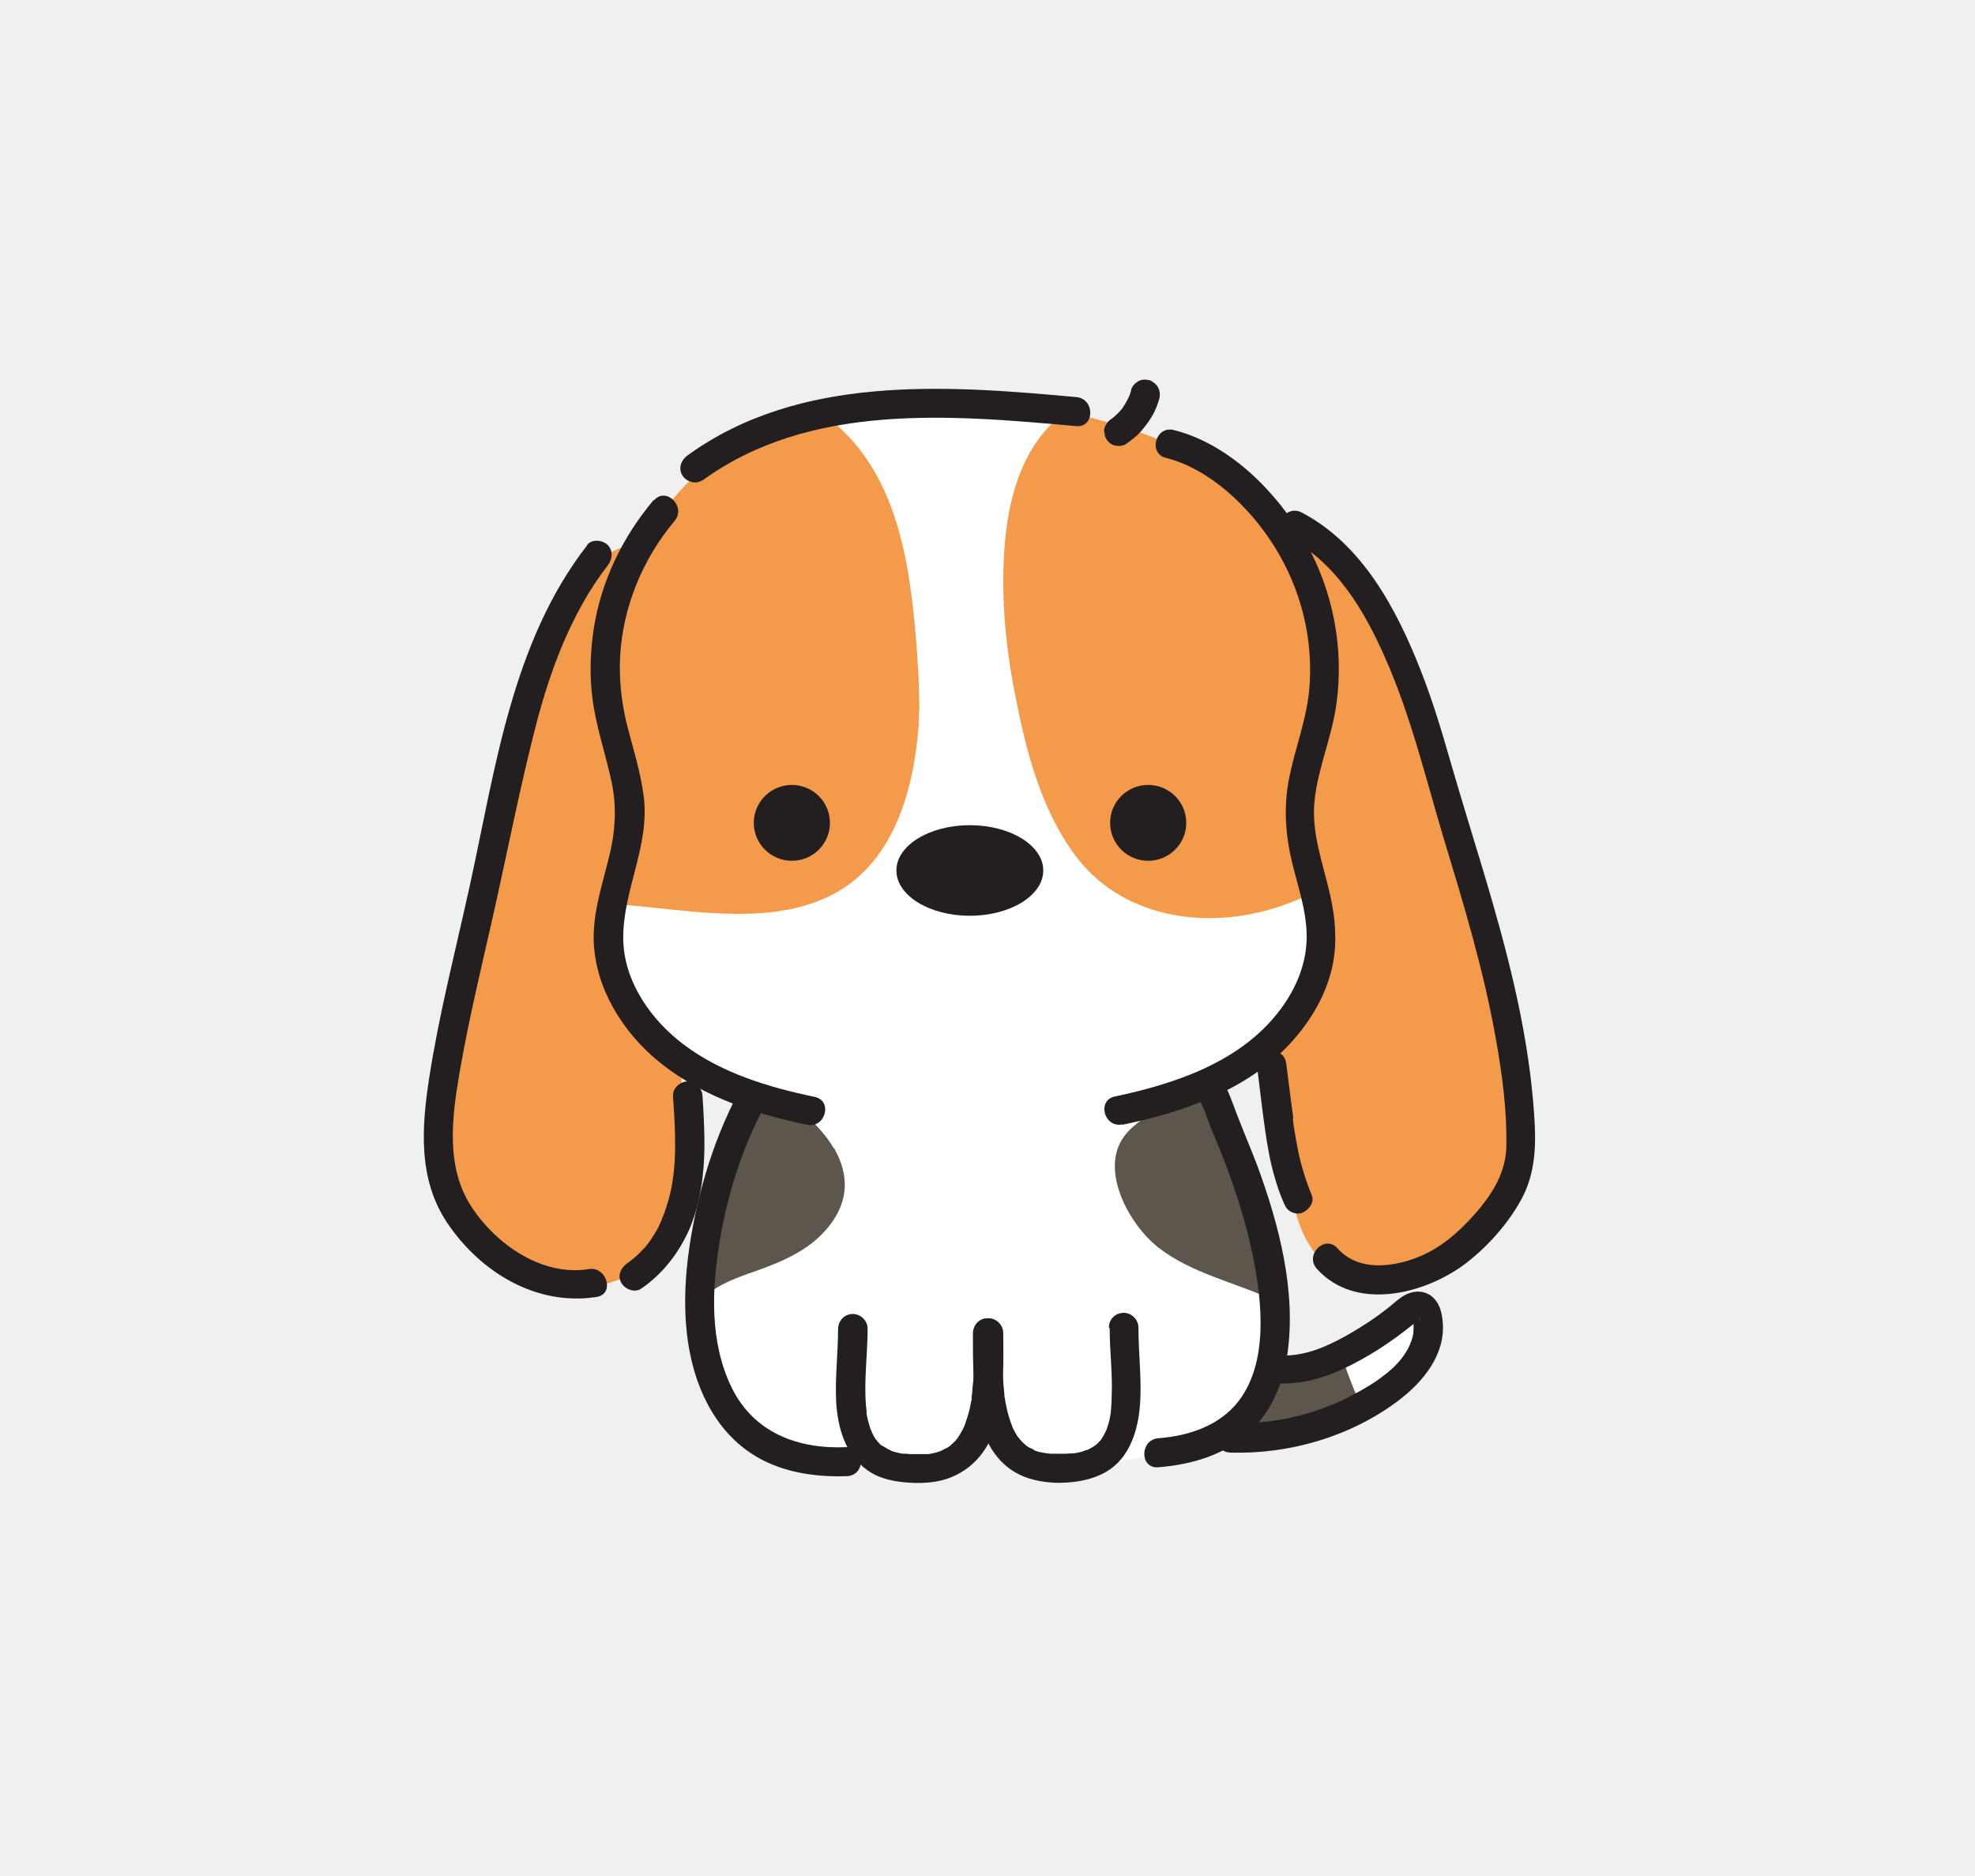
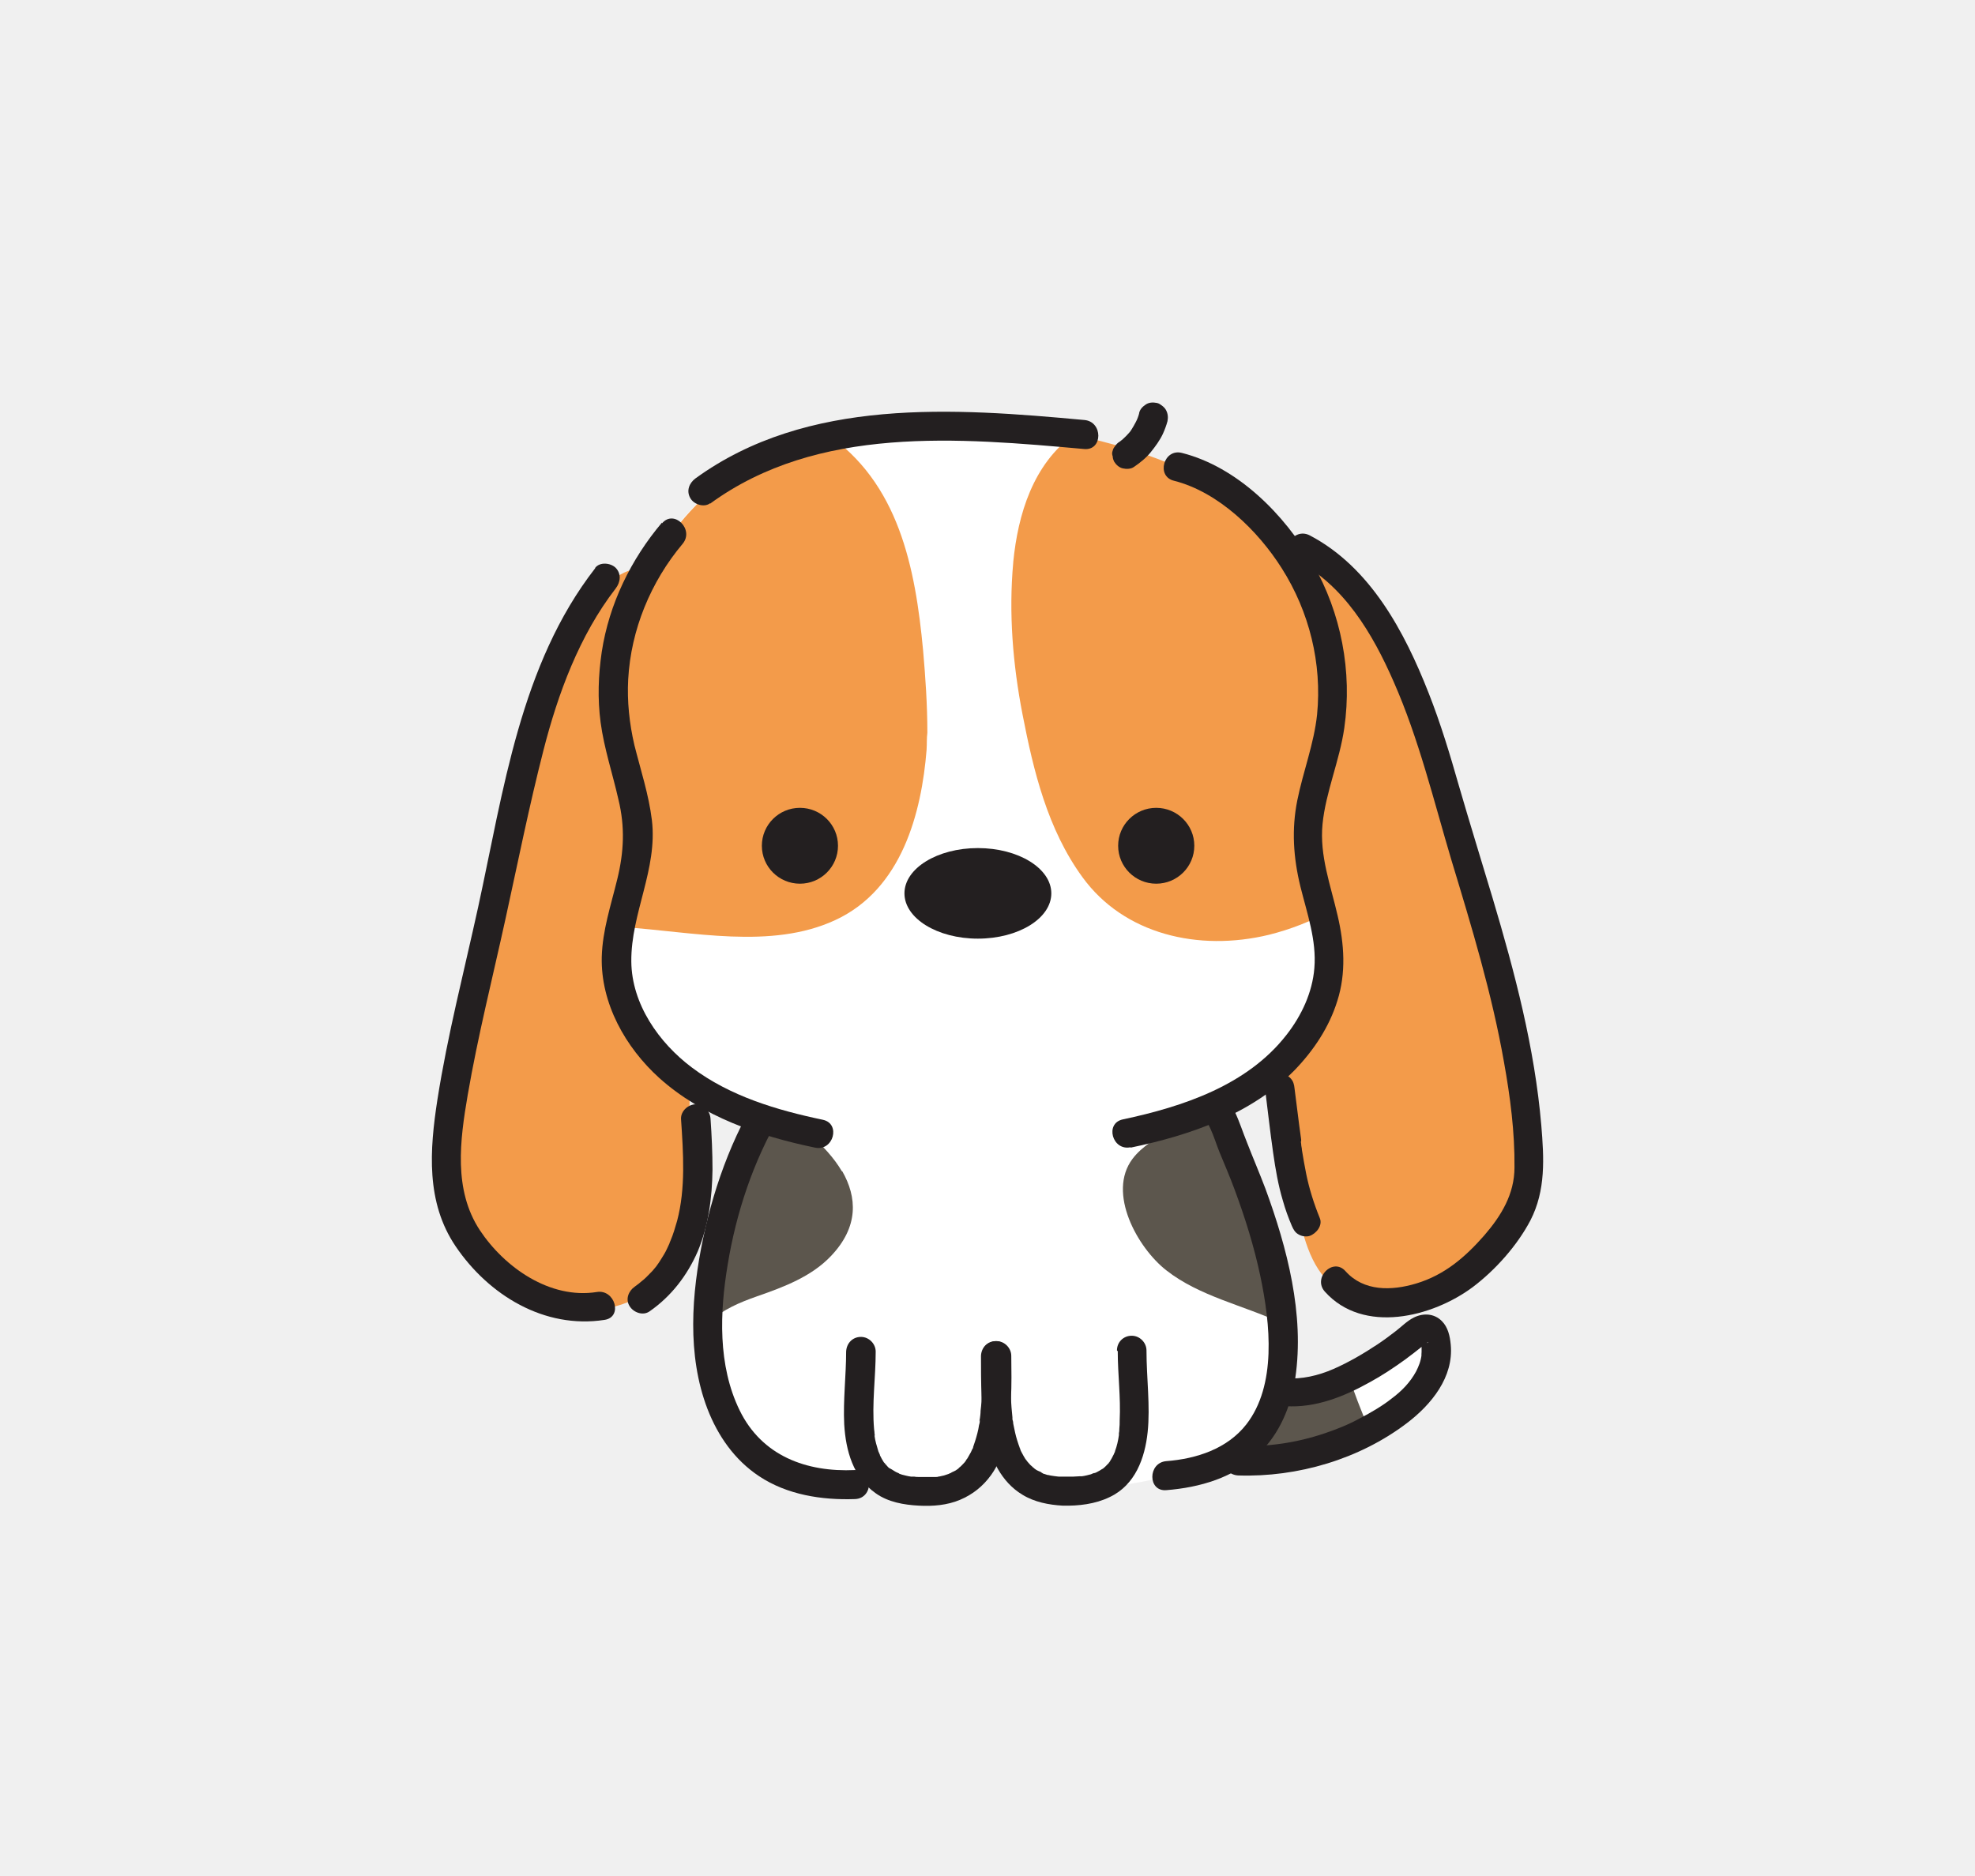
<svg xmlns="http://www.w3.org/2000/svg" width="80" height="76" viewBox="0 0 80 76" fill="none">
-   <path d="M50.977 49.015C50.599 47.823 50.111 46.663 49.671 45.644C49.435 45.11 49.12 44.029 48.632 43.684C46.932 41.112 44.052 39.325 40.983 38.98C37.804 38.619 34.498 39.764 32.232 42.006C28.282 45.926 25.197 59.661 34.325 59.206L34.971 58.517C35.27 59.003 35.742 59.348 36.513 59.457C39.252 59.834 39.897 58.14 40.054 56.102C40.212 58.125 40.857 59.818 43.596 59.457C45.169 59.238 46.664 59.05 48.16 58.532C49.797 57.952 51.732 58.281 53.416 57.686C54.534 57.294 55.95 56.604 56.847 55.835C57.43 55.334 58.453 53.86 57.446 53.374C56.659 52.982 55.163 54.346 54.55 54.675C53.857 55.051 53.07 55.318 52.283 55.239C51.418 55.145 51.827 53.138 51.764 52.543C51.669 51.351 51.37 50.175 50.993 49.03L50.977 49.015Z" fill="white" />
-   <path d="M54.267 54.783C53.638 55.081 52.945 55.301 52.253 55.222C52.001 55.191 51.875 55.019 51.796 54.752C51.576 55.034 51.34 55.316 51.119 55.599C50.899 56.226 50.632 56.837 50.254 57.402C50.049 57.7 49.829 57.982 49.593 58.249C50.868 58.092 52.205 58.107 53.417 57.668C53.937 57.48 54.535 57.229 55.117 56.931C54.802 56.226 54.535 55.505 54.283 54.768L54.267 54.783Z" fill="#5C564D" />
-   <path d="M33.775 46.522C33.129 45.424 31.886 44.483 30.816 43.888C30.155 43.511 28.329 51.774 28.424 52.59C29.021 52.104 29.588 51.853 30.344 51.586C31.43 51.21 32.547 50.787 33.334 49.956C34.467 48.764 34.388 47.572 33.79 46.522H33.775Z" fill="#5C564D" />
-   <path d="M49.623 45.659C49.356 45.063 49.104 44.451 48.962 43.855C48.002 44.232 47.09 44.733 46.255 45.361C45.988 45.549 45.736 45.768 45.547 46.019C44.508 47.399 45.752 49.626 46.916 50.535C48.254 51.586 50.017 51.946 51.544 52.652C52.063 52.887 50.993 48.606 50.898 48.371C50.536 47.477 50.048 46.584 49.623 45.659Z" fill="#5C564D" />
-   <path d="M33.948 53.813C33.948 54.8 33.822 55.788 33.869 56.776C33.932 57.842 34.231 58.924 35.144 59.567C35.648 59.928 36.293 60.038 36.891 60.069C37.457 60.1 38.04 60.053 38.559 59.834C39.078 59.614 39.488 59.285 39.818 58.83C40.102 58.438 40.275 57.983 40.385 57.513C40.668 56.368 40.652 55.161 40.637 54.001C40.637 53.687 40.369 53.405 40.039 53.405C39.708 53.405 39.441 53.656 39.441 54.001C39.441 54.502 39.441 55.004 39.441 55.49C39.441 55.741 39.425 55.976 39.393 56.227C39.393 56.337 39.378 56.447 39.362 56.572C39.362 56.619 39.33 56.729 39.362 56.541C39.362 56.572 39.362 56.604 39.362 56.635C39.362 56.698 39.346 56.76 39.33 56.807C39.299 57.027 39.236 57.246 39.173 57.45C39.142 57.544 39.11 57.638 39.078 57.733C39.031 57.874 39.142 57.607 39.078 57.733C39.047 57.795 39.031 57.842 39 57.905C38.953 57.983 38.905 58.078 38.858 58.156C38.827 58.187 38.811 58.219 38.779 58.266C38.717 58.344 38.874 58.156 38.811 58.234C38.795 58.266 38.764 58.281 38.748 58.313C38.685 58.375 38.622 58.454 38.543 58.517C38.528 58.517 38.512 58.548 38.496 58.564C38.449 58.611 38.622 58.469 38.543 58.532C38.496 58.564 38.449 58.595 38.386 58.642C38.307 58.689 38.197 58.72 38.118 58.783C38.197 58.72 38.244 58.736 38.181 58.752C38.15 58.752 38.134 58.767 38.103 58.783C38.04 58.799 37.977 58.83 37.914 58.846C37.804 58.877 37.694 58.893 37.583 58.908C37.583 58.908 37.741 58.893 37.646 58.908C37.615 58.908 37.583 58.908 37.552 58.908C37.473 58.908 37.395 58.908 37.331 58.908C37.206 58.908 37.064 58.908 36.938 58.908C36.859 58.908 36.781 58.908 36.702 58.893C36.655 58.893 36.623 58.893 36.576 58.893C36.434 58.877 36.702 58.908 36.576 58.893C36.45 58.877 36.34 58.846 36.214 58.814C36.151 58.799 36.088 58.767 36.041 58.752C35.931 58.72 36.167 58.814 36.072 58.752C36.041 58.752 36.025 58.72 35.994 58.72C35.899 58.673 35.821 58.611 35.726 58.564C35.632 58.517 35.836 58.658 35.758 58.595C35.742 58.579 35.71 58.564 35.695 58.548C35.648 58.517 35.616 58.469 35.584 58.438C35.553 58.407 35.522 58.344 35.474 58.313C35.569 58.375 35.553 58.422 35.522 58.375C35.522 58.36 35.49 58.328 35.474 58.313C35.411 58.219 35.364 58.124 35.317 58.03C35.317 57.999 35.301 57.983 35.285 57.952C35.238 57.858 35.333 58.093 35.301 57.999C35.301 57.952 35.27 57.921 35.254 57.874C35.222 57.764 35.191 57.654 35.16 57.544C35.128 57.435 35.112 57.34 35.097 57.231C35.097 57.199 35.097 57.168 35.097 57.137C35.128 57.309 35.097 57.231 35.097 57.184C35.097 57.121 35.097 57.058 35.081 56.98C34.986 55.929 35.144 54.879 35.144 53.828C35.144 53.515 34.876 53.232 34.546 53.232C34.215 53.232 33.963 53.483 33.948 53.828V53.813Z" fill="#231F20" />
-   <path d="M49.293 43.62C47.216 40.343 43.486 38.242 39.583 38.321C36.199 38.383 32.768 40.014 30.8 42.805C29.478 44.702 28.628 46.991 28.156 49.234C27.684 51.476 27.495 53.969 28.329 56.148C28.754 57.246 29.431 58.218 30.423 58.877C31.556 59.629 32.957 59.849 34.31 59.802C35.066 59.77 35.066 58.594 34.31 58.626C32.327 58.72 30.533 58.046 29.636 56.211C28.739 54.377 28.833 52.213 29.148 50.316C29.494 48.199 30.187 46.113 31.273 44.263C32.689 41.833 35.129 40.233 37.898 39.7C41.912 38.916 46.098 40.814 48.27 44.247C48.68 44.89 49.703 44.294 49.293 43.652V43.62Z" fill="#231F20" />
-   <path d="M44.949 53.813C44.949 54.754 45.075 55.679 45.028 56.619C45.028 56.729 45.028 56.839 45.012 56.964C45.012 57.027 45.012 57.074 44.996 57.137C44.996 57.168 44.996 57.184 44.996 57.215C44.996 57.168 45.012 57.011 44.996 57.215C44.965 57.435 44.918 57.654 44.839 57.858C44.839 57.905 44.808 57.937 44.792 57.984C44.76 58.093 44.855 57.843 44.808 57.937C44.808 57.968 44.792 57.984 44.776 58.015C44.729 58.109 44.682 58.203 44.619 58.297C44.619 58.313 44.587 58.328 44.587 58.344C44.556 58.407 44.524 58.376 44.619 58.297C44.587 58.328 44.556 58.376 44.508 58.423C44.477 58.454 44.446 58.485 44.414 58.517C44.398 58.532 44.367 58.548 44.351 58.564C44.241 58.658 44.446 58.501 44.351 58.564C44.257 58.626 44.178 58.673 44.084 58.721C44.036 58.752 43.879 58.783 44.068 58.721C44.005 58.736 43.926 58.768 43.863 58.799C43.737 58.83 43.627 58.862 43.501 58.877C43.454 58.877 43.438 58.909 43.548 58.877C43.517 58.877 43.454 58.877 43.423 58.877C43.328 58.877 43.249 58.893 43.155 58.893C43.029 58.893 42.887 58.893 42.761 58.893C42.699 58.893 42.62 58.893 42.557 58.893C42.494 58.893 42.289 58.846 42.478 58.893C42.368 58.862 42.258 58.862 42.148 58.83C42.085 58.83 42.038 58.799 41.975 58.783C41.943 58.783 41.927 58.768 41.896 58.752C41.833 58.721 41.833 58.689 41.927 58.768C41.864 58.705 41.739 58.673 41.66 58.626C41.613 58.595 41.565 58.564 41.534 58.532C41.44 58.47 41.518 58.532 41.534 58.532C41.628 58.595 41.534 58.532 41.518 58.517C41.44 58.454 41.377 58.391 41.314 58.313C41.266 58.266 41.188 58.125 41.298 58.297C41.266 58.25 41.235 58.219 41.203 58.172C41.156 58.093 41.109 58.015 41.062 57.921C41.03 57.874 41.014 57.827 40.999 57.78C40.999 57.764 40.999 57.748 40.983 57.733C40.936 57.639 41.046 57.889 40.983 57.733C40.904 57.529 40.841 57.325 40.794 57.121C40.763 56.996 40.747 56.87 40.715 56.745C40.715 56.682 40.7 56.619 40.684 56.572C40.668 56.463 40.7 56.729 40.684 56.604C40.684 56.572 40.684 56.525 40.684 56.494C40.653 56.227 40.637 55.961 40.621 55.694C40.59 55.13 40.605 54.565 40.605 54.001C40.605 53.687 40.338 53.405 40.007 53.405C39.677 53.405 39.425 53.656 39.409 54.001C39.409 55.067 39.409 56.149 39.598 57.2C39.787 58.156 40.228 59.112 41.093 59.63C41.581 59.928 42.163 60.038 42.714 60.069C43.36 60.085 44.036 60.006 44.619 59.724C45.657 59.238 46.051 58.14 46.161 57.09C46.271 56.039 46.114 54.895 46.114 53.781C46.114 53.468 45.846 53.185 45.516 53.185C45.185 53.185 44.918 53.436 44.918 53.781L44.949 53.813Z" fill="#231F20" />
-   <path d="M48.255 44.123C48.475 44.248 48.601 44.593 48.711 44.813C48.853 45.127 48.947 45.44 49.073 45.754C49.278 46.255 49.498 46.757 49.687 47.275C50.112 48.419 50.474 49.58 50.726 50.771C51.135 52.715 51.387 55.193 50.159 56.777C49.388 57.764 48.145 58.172 46.917 58.266C46.162 58.329 46.162 59.505 46.917 59.442C48.286 59.332 49.64 58.94 50.663 57.968C51.513 57.153 51.969 56.04 52.142 54.895C52.52 52.324 51.812 49.627 50.931 47.228C50.694 46.6 50.411 45.942 50.175 45.33C49.86 44.562 49.624 43.559 48.853 43.104C48.192 42.712 47.61 43.731 48.255 44.123Z" fill="#231F20" />
-   <path d="M51.749 56.039C52.961 56.117 54.125 55.647 55.164 55.067C55.652 54.8 56.124 54.487 56.581 54.157C56.816 53.985 57.037 53.813 57.273 53.624C57.32 53.577 57.383 53.53 57.43 53.499C57.352 53.546 57.525 53.436 57.525 53.452C57.509 53.515 57.289 53.436 57.304 53.452C57.194 53.327 57.178 53.311 57.226 53.405C57.21 53.342 57.21 53.358 57.226 53.405C57.226 53.452 57.242 53.483 57.257 53.53C57.242 53.436 57.257 53.64 57.257 53.64C57.257 53.703 57.257 53.766 57.257 53.844C57.257 53.844 57.242 54.048 57.257 53.954C57.226 54.22 57.131 54.44 57.037 54.628C56.801 55.067 56.455 55.428 56.03 55.741C55.699 56.008 55.195 56.306 54.77 56.525C54.283 56.792 53.842 56.964 53.338 57.137C52.174 57.529 51.056 57.685 49.828 57.654C49.514 57.654 49.23 57.936 49.23 58.25C49.23 58.579 49.498 58.83 49.828 58.846C52.237 58.924 54.739 58.187 56.659 56.729C57.651 55.976 58.563 54.863 58.438 53.546C58.406 53.201 58.328 52.84 58.076 52.59C57.761 52.276 57.32 52.26 56.942 52.448C56.659 52.59 56.423 52.84 56.171 53.029C55.967 53.185 55.715 53.373 55.479 53.53C54.912 53.907 54.298 54.267 53.684 54.534C53.071 54.8 52.41 54.957 51.733 54.91C51.418 54.895 51.135 55.192 51.135 55.506C51.135 55.835 51.402 56.07 51.733 56.102L51.749 56.039Z" fill="#231F20" />
-   <path d="M21.846 27.393C20.398 32.395 19.39 37.491 18.383 42.572C17.785 45.645 17.407 48.953 20.429 51.086C21.279 51.681 22.302 52.089 23.357 52.136C25.088 52.199 26.772 51.164 27.291 49.643C27.575 48.781 27.59 47.871 27.59 46.978C27.59 44.704 27.622 42.446 27.637 40.172C27.669 35.359 27.7 30.529 26.725 25.794C26.488 24.602 26.851 20.965 24.553 22.501C22.963 23.568 22.302 25.731 21.83 27.378L21.846 27.393Z" fill="#F39B4A" />
-   <path d="M50.631 29.87C50.631 30.184 50.631 30.498 50.631 30.811C50.678 32.724 50.033 34.653 50.096 36.597C50.143 38.588 50.584 40.548 51.009 42.508C51.434 44.421 51.843 46.334 52.268 48.263C52.536 49.486 52.929 50.866 54.125 51.446C54.676 51.712 55.321 51.76 55.951 51.712C58.548 51.524 60.893 49.674 61.507 47.338C62.53 43.386 60.673 38.541 59.398 34.825C58.28 31.564 57.415 28.114 55.919 24.978C55.164 23.41 54.55 22.156 52.693 21.67C52.536 21.623 52.362 21.591 52.205 21.654C52.048 21.717 51.953 21.874 51.875 22.031C51.355 23.113 51.182 24.304 51.009 25.48C50.789 26.985 50.647 28.428 50.631 29.918V29.87Z" fill="#F39B4A" />
-   <path d="M24.631 28.083C24.804 30.075 25.67 32.144 25.402 34.167C25.135 36.19 24.222 37.695 24.899 39.749C25.733 42.274 29.337 44.343 31.997 45.002C33.146 45.284 34.326 45.394 35.507 45.504C39.095 45.833 42.967 45.88 46.461 44.767C49.955 43.653 54.126 40.972 53.795 37.146C53.685 35.829 53.008 34.606 52.866 33.305C52.74 32.05 53.102 30.812 53.323 29.573C54.015 25.919 53.496 22.501 50.458 19.898C48.035 17.829 44.73 16.935 41.55 16.386C37.285 15.665 32.327 15.869 28.896 18.581C26 20.871 24.332 24.618 24.631 28.083Z" fill="white" />
-   <path d="M37.206 29.431C37.222 29.212 37.206 28.977 37.238 28.757C37.238 27.628 37.159 26.499 37.065 25.418C36.75 22.078 36.089 18.613 33.098 16.605C31.572 16.997 30.14 17.625 28.912 18.597C26.016 20.886 24.348 24.634 24.647 28.099C24.82 30.09 25.686 32.16 25.418 34.182C25.308 35.045 25.056 35.829 24.883 36.629C27.732 36.817 30.911 37.554 33.508 36.346C36.215 35.092 37.002 31.987 37.206 29.447V29.431Z" fill="#F39B4A" />
-   <path d="M40.716 21.858C40.527 23.912 40.7 25.997 41.094 28.02C41.535 30.294 42.101 32.661 43.518 34.606C45.202 36.926 48.224 37.632 51.072 36.942C51.954 36.722 52.788 36.393 53.559 35.97C53.307 35.076 52.961 34.214 52.867 33.288C52.741 32.034 53.103 30.795 53.323 29.557C54.016 25.903 53.496 22.485 50.459 19.882C48.444 18.157 45.816 17.264 43.172 16.684C41.519 17.875 40.905 19.914 40.716 21.842V21.858Z" fill="#F39B4A" />
-   <path d="M32.076 34.872C32.927 34.872 33.618 34.184 33.618 33.335C33.618 32.487 32.927 31.799 32.076 31.799C31.224 31.799 30.533 32.487 30.533 33.335C30.533 34.184 31.224 34.872 32.076 34.872Z" fill="#231F20" />
-   <path d="M46.508 34.872C47.36 34.872 48.051 34.184 48.051 33.335C48.051 32.487 47.36 31.799 46.508 31.799C45.656 31.799 44.966 32.487 44.966 33.335C44.966 34.184 45.656 34.872 46.508 34.872Z" fill="#231F20" />
-   <path d="M39.284 37.099C40.927 37.099 42.259 36.277 42.259 35.264C42.259 34.251 40.927 33.43 39.284 33.43C37.641 33.43 36.31 34.251 36.31 35.264C36.31 36.277 37.641 37.099 39.284 37.099Z" fill="#231F20" />
-   <path d="M28.44 19.474C32.8 16.291 38.529 16.808 43.597 17.263C44.352 17.326 44.352 16.15 43.597 16.087C38.324 15.601 32.375 15.162 27.842 18.455C27.59 18.643 27.465 18.956 27.638 19.254C27.779 19.505 28.189 19.646 28.44 19.458V19.474Z" fill="#231F20" />
-   <path d="M45.816 15.821C45.784 15.947 45.737 16.056 45.69 16.166L45.753 16.025C45.658 16.229 45.548 16.417 45.422 16.605L45.517 16.48C45.375 16.652 45.218 16.825 45.044 16.95L45.17 16.856C45.17 16.856 45.076 16.934 45.029 16.966C44.966 16.997 44.903 17.06 44.855 17.122C44.808 17.185 44.761 17.248 44.745 17.326C44.714 17.405 44.714 17.483 44.745 17.561C44.745 17.64 44.777 17.718 44.808 17.781C44.887 17.906 45.013 18.016 45.154 18.047C45.296 18.079 45.485 18.079 45.611 17.985C45.863 17.812 46.099 17.624 46.288 17.389C46.477 17.154 46.65 16.919 46.776 16.652C46.854 16.48 46.917 16.307 46.964 16.135C46.996 15.978 46.98 15.821 46.901 15.68C46.87 15.617 46.807 15.555 46.744 15.507C46.681 15.46 46.618 15.413 46.539 15.398C46.382 15.366 46.225 15.366 46.083 15.46C45.941 15.555 45.847 15.664 45.816 15.805V15.821Z" fill="#231F20" />
-   <path d="M26.488 20.244C25.229 21.733 24.348 23.536 24.049 25.481C23.907 26.437 23.876 27.378 24.002 28.334C24.143 29.401 24.49 30.42 24.726 31.47C24.993 32.568 24.946 33.587 24.678 34.685C24.411 35.782 24.08 36.754 24.049 37.836C24.002 39.718 25.009 41.505 26.378 42.744C28.125 44.312 30.423 45.096 32.69 45.566C33.429 45.723 33.744 44.594 33.004 44.438C31.131 44.045 29.243 43.481 27.7 42.321C26.363 41.317 25.261 39.749 25.245 38.025C25.229 36.065 26.315 34.293 26.079 32.301C25.953 31.267 25.623 30.263 25.371 29.259C25.166 28.381 25.072 27.488 25.119 26.594C25.229 24.587 26.032 22.643 27.323 21.106C27.811 20.526 26.976 19.695 26.488 20.275V20.244Z" fill="#231F20" />
-   <path d="M45.47 45.566C47.878 45.065 50.349 44.218 52.112 42.431C52.883 41.631 53.513 40.69 53.843 39.624C54.205 38.495 54.126 37.319 53.859 36.174C53.575 34.935 53.119 33.744 53.245 32.458C53.371 31.172 53.937 29.887 54.126 28.57C54.457 26.28 54 23.913 52.852 21.906C51.703 19.899 49.782 17.986 47.547 17.421C46.808 17.233 46.493 18.378 47.233 18.55C49.027 19.005 50.632 20.573 51.592 22.094C52.71 23.85 53.229 25.951 53.025 28.021C52.899 29.212 52.458 30.326 52.222 31.502C51.986 32.678 52.065 33.822 52.348 34.983C52.615 36.065 53.009 37.162 52.914 38.291C52.836 39.279 52.395 40.22 51.781 41.004C50.192 43.042 47.595 43.904 45.155 44.422C44.416 44.579 44.73 45.708 45.47 45.551V45.566Z" fill="#231F20" />
-   <path d="M23.782 22.093C20.744 25.997 20.067 31.125 19.044 35.813C18.478 38.4 17.801 41.003 17.392 43.621C17.077 45.66 16.919 47.776 18.131 49.564C19.469 51.54 21.72 52.919 24.159 52.543C24.915 52.433 24.584 51.289 23.845 51.414C21.956 51.712 20.114 50.426 19.107 48.905C18.037 47.275 18.305 45.268 18.619 43.433C19.029 41.05 19.627 38.682 20.146 36.315C20.665 33.947 21.106 31.736 21.688 29.462C22.271 27.189 23.136 24.821 24.616 22.908C24.805 22.657 24.852 22.328 24.616 22.077C24.411 21.873 23.97 21.826 23.782 22.077V22.093Z" fill="#231F20" />
-   <path d="M25.985 52.197C26.867 51.586 27.512 50.739 27.937 49.767C28.378 48.716 28.519 47.587 28.535 46.459C28.535 45.769 28.504 45.094 28.456 44.404C28.441 44.091 28.204 43.809 27.858 43.809C27.559 43.809 27.244 44.075 27.26 44.404C27.355 45.8 27.449 47.211 27.103 48.528C27.024 48.795 26.945 49.077 26.835 49.328C26.883 49.234 26.788 49.422 26.788 49.453C26.757 49.516 26.725 49.594 26.694 49.657C26.631 49.798 26.552 49.924 26.473 50.049C26.41 50.159 26.332 50.269 26.253 50.378C26.206 50.441 26.206 50.441 26.253 50.378C26.221 50.41 26.206 50.441 26.174 50.472C26.127 50.535 26.08 50.582 26.017 50.645C25.907 50.755 25.812 50.864 25.686 50.959C25.686 50.959 25.497 51.115 25.576 51.053C25.513 51.1 25.45 51.147 25.387 51.194C25.136 51.366 24.994 51.711 25.183 51.993C25.34 52.244 25.718 52.385 25.985 52.197Z" fill="#231F20" />
-   <path d="M52.158 21.764C54.11 22.768 55.274 24.743 56.124 26.688C57.147 29.008 57.745 31.501 58.469 33.932C59.288 36.629 60.106 39.325 60.594 42.101C60.846 43.496 61.035 44.939 61.019 46.366C61.019 47.448 60.484 48.326 59.791 49.125C59.02 50.003 58.186 50.725 57.037 51.07C56.045 51.367 54.912 51.399 54.173 50.568C53.669 50.003 52.835 50.834 53.339 51.399C54.897 53.139 57.698 52.434 59.335 51.211C60.248 50.521 61.129 49.533 61.664 48.514C62.294 47.291 62.215 45.989 62.105 44.657C61.837 41.521 61.035 38.479 60.138 35.468C59.681 33.947 59.209 32.426 58.768 30.905C58.406 29.635 58.029 28.381 57.541 27.142C56.565 24.665 55.18 22.046 52.725 20.761C52.048 20.416 51.45 21.419 52.127 21.78L52.158 21.764Z" fill="#231F20" />
-   <path d="M50.915 43.166C51.025 44.044 51.12 44.907 51.246 45.785C51.34 46.443 51.45 47.086 51.639 47.713C51.733 48.058 51.859 48.403 52.001 48.733C52.064 48.874 52.127 48.999 52.269 49.077C52.395 49.156 52.583 49.187 52.725 49.14C52.993 49.046 53.26 48.717 53.134 48.419C52.898 47.839 52.709 47.243 52.583 46.631C52.52 46.302 52.458 45.973 52.41 45.659C52.41 45.581 52.379 45.502 52.379 45.408C52.379 45.393 52.347 45.236 52.379 45.33C52.379 45.346 52.379 45.424 52.379 45.33C52.379 45.299 52.379 45.267 52.379 45.236C52.347 45.048 52.332 44.844 52.3 44.656C52.237 44.154 52.174 43.652 52.111 43.166C52.096 43.009 52.064 42.868 51.938 42.743C51.828 42.633 51.67 42.57 51.513 42.57C51.23 42.57 50.884 42.837 50.915 43.166Z" fill="#231F20" />
+   <path d="M51.304 49.942C50.926 48.75 50.438 47.59 49.997 46.571C49.761 46.038 49.446 44.956 48.959 44.611C47.259 42.039 44.379 40.252 41.309 39.907C38.13 39.546 34.825 40.691 32.559 42.933C28.608 46.853 25.524 60.589 34.652 60.134L35.297 59.444C35.596 59.93 36.069 60.275 36.84 60.385C39.578 60.761 40.224 59.068 40.381 57.029C40.538 59.052 41.184 60.745 43.922 60.385C45.496 60.165 46.991 59.977 48.486 59.459C50.123 58.879 52.059 59.209 53.743 58.613C54.861 58.221 56.277 57.531 57.174 56.763C57.757 56.261 58.779 54.787 57.772 54.301C56.985 53.909 55.49 55.273 54.876 55.602C54.184 55.979 53.397 56.245 52.61 56.167C51.744 56.073 52.154 54.066 52.09 53.47C51.996 52.278 51.697 51.102 51.319 49.958L51.304 49.942Z" fill="white" />
+   <path d="M54.593 55.712C53.964 56.01 53.271 56.23 52.578 56.151C52.327 56.12 52.201 55.947 52.122 55.681C51.902 55.963 51.666 56.245 51.445 56.527C51.225 57.155 50.958 57.766 50.58 58.331C50.375 58.629 50.155 58.911 49.919 59.177C51.194 59.02 52.531 59.036 53.743 58.597C54.263 58.409 54.861 58.158 55.443 57.86C55.128 57.155 54.861 56.433 54.609 55.696L54.593 55.712Z" fill="#5C564D" />
+   <path d="M34.101 47.449C33.456 46.351 32.212 45.41 31.142 44.815C30.481 44.438 28.655 52.702 28.75 53.517C29.348 53.031 29.915 52.78 30.67 52.514C31.756 52.137 32.873 51.714 33.66 50.883C34.794 49.691 34.715 48.499 34.117 47.449H34.101Z" fill="#5C564D" />
+   <path d="M49.95 46.586C49.682 45.991 49.431 45.379 49.289 44.783C48.329 45.16 47.416 45.661 46.582 46.288C46.314 46.477 46.062 46.696 45.874 46.947C44.835 48.327 46.078 50.553 47.243 51.463C48.581 52.513 50.343 52.874 51.87 53.58C52.389 53.815 51.319 49.534 51.225 49.299C50.863 48.405 50.375 47.511 49.95 46.586Z" fill="#5C564D" />
+   <path d="M34.274 54.74C34.274 55.728 34.148 56.715 34.196 57.703C34.259 58.77 34.558 59.851 35.471 60.494C35.974 60.855 36.619 60.965 37.218 60.996C37.784 61.027 38.366 60.98 38.886 60.761C39.405 60.541 39.814 60.212 40.145 59.757C40.428 59.365 40.601 58.911 40.712 58.44C40.995 57.296 40.979 56.088 40.963 54.928C40.963 54.614 40.696 54.332 40.365 54.332C40.035 54.332 39.767 54.583 39.767 54.928C39.767 55.43 39.767 55.931 39.767 56.418C39.767 56.668 39.751 56.904 39.72 57.154C39.72 57.264 39.704 57.374 39.688 57.499C39.688 57.547 39.657 57.656 39.688 57.468C39.688 57.499 39.688 57.531 39.688 57.562C39.688 57.625 39.673 57.688 39.657 57.735C39.626 57.954 39.563 58.174 39.5 58.377C39.468 58.472 39.437 58.566 39.405 58.66C39.468 58.534 39.358 58.801 39.405 58.66C39.374 58.722 39.358 58.77 39.327 58.832C39.279 58.911 39.232 59.005 39.185 59.083C39.153 59.114 39.138 59.146 39.106 59.193C39.043 59.271 39.201 59.083 39.138 59.161C39.122 59.193 39.09 59.209 39.075 59.24C39.012 59.303 38.949 59.381 38.87 59.444C38.854 59.444 38.839 59.475 38.823 59.491C38.776 59.538 38.949 59.397 38.87 59.459C38.823 59.491 38.776 59.522 38.713 59.569C38.634 59.616 38.524 59.648 38.445 59.71C38.524 59.648 38.571 59.663 38.508 59.679C38.477 59.679 38.461 59.695 38.429 59.71C38.366 59.726 38.303 59.757 38.24 59.773C38.13 59.804 38.02 59.82 37.91 59.836C37.91 59.836 38.067 59.82 37.973 59.836C37.941 59.836 37.91 59.836 37.879 59.836C37.8 59.836 37.721 59.836 37.658 59.836C37.532 59.836 37.391 59.836 37.265 59.836C37.186 59.836 37.107 59.836 37.029 59.82C36.981 59.82 36.95 59.82 36.903 59.82C37.029 59.836 36.761 59.804 36.903 59.82C36.777 59.804 36.667 59.773 36.541 59.742C36.478 59.726 36.415 59.695 36.368 59.679C36.257 59.648 36.493 59.742 36.399 59.679C36.368 59.679 36.352 59.648 36.32 59.648C36.226 59.601 36.147 59.538 36.053 59.491C35.958 59.444 36.163 59.585 36.084 59.522C36.069 59.507 36.037 59.491 36.021 59.475C35.974 59.444 35.943 59.397 35.911 59.365C35.88 59.334 35.848 59.271 35.801 59.24C35.895 59.303 35.88 59.35 35.848 59.303C35.848 59.287 35.817 59.256 35.801 59.24C35.738 59.146 35.691 59.052 35.644 58.958C35.644 58.926 35.628 58.911 35.612 58.879C35.565 58.785 35.659 59.02 35.628 58.926C35.628 58.879 35.596 58.848 35.581 58.801C35.549 58.691 35.518 58.581 35.486 58.472C35.455 58.362 35.439 58.268 35.423 58.158C35.423 58.127 35.423 58.095 35.423 58.064C35.455 58.236 35.423 58.158 35.423 58.111C35.423 58.048 35.423 57.986 35.407 57.907C35.313 56.857 35.471 55.806 35.471 54.755C35.471 54.442 35.203 54.16 34.872 54.16C34.542 54.16 34.29 54.41 34.274 54.755V54.74Z" fill="#231F20" />
+   <path d="M49.62 44.548C47.542 41.271 43.812 39.17 39.909 39.248C36.525 39.311 33.094 40.942 31.127 43.733C29.805 45.63 28.955 47.919 28.482 50.161C28.01 52.404 27.821 54.897 28.656 57.076C29.081 58.174 29.757 59.146 30.749 59.804C31.882 60.557 33.283 60.777 34.636 60.73C35.392 60.698 35.392 59.522 34.636 59.554C32.653 59.648 30.859 58.973 29.962 57.139C29.065 55.304 29.159 53.141 29.474 51.243C29.82 49.127 30.513 47.041 31.599 45.191C33.015 42.761 35.455 41.161 38.225 40.628C42.238 39.844 46.425 41.741 48.596 45.175C49.006 45.818 50.029 45.222 49.62 44.579V44.548Z" fill="#231F20" />
+   <path d="M45.276 54.74C45.276 55.681 45.401 56.606 45.354 57.547C45.354 57.656 45.354 57.766 45.339 57.892C45.339 57.954 45.339 58.001 45.323 58.064C45.323 58.096 45.323 58.111 45.323 58.142C45.339 57.939 45.323 58.096 45.323 58.142C45.291 58.362 45.244 58.581 45.166 58.785C45.166 58.832 45.134 58.864 45.118 58.911C45.087 59.021 45.181 58.77 45.134 58.864C45.134 58.895 45.118 58.911 45.102 58.942C45.055 59.036 45.008 59.13 44.945 59.224C44.945 59.24 44.914 59.256 44.914 59.271C44.882 59.334 44.851 59.303 44.945 59.224C44.914 59.256 44.882 59.303 44.835 59.35C44.803 59.381 44.772 59.413 44.74 59.444C44.725 59.46 44.693 59.475 44.678 59.491C44.772 59.428 44.567 59.585 44.678 59.491C44.583 59.554 44.504 59.601 44.41 59.648C44.363 59.679 44.205 59.711 44.394 59.648C44.331 59.663 44.253 59.695 44.19 59.726C44.064 59.758 43.954 59.789 43.828 59.805C43.78 59.805 43.765 59.836 43.875 59.805C43.843 59.805 43.78 59.805 43.749 59.805C43.654 59.805 43.576 59.82 43.481 59.82C43.355 59.82 43.214 59.82 43.088 59.82C43.025 59.82 42.946 59.82 42.883 59.82C42.82 59.82 42.616 59.773 42.805 59.82C42.694 59.789 42.584 59.789 42.474 59.758C42.411 59.758 42.364 59.726 42.301 59.711C42.27 59.711 42.254 59.695 42.222 59.679C42.159 59.648 42.159 59.616 42.254 59.695C42.191 59.632 42.065 59.601 41.986 59.554C41.939 59.522 41.892 59.491 41.86 59.46C41.845 59.46 41.766 59.397 41.86 59.46C41.955 59.522 41.86 59.46 41.845 59.444C41.766 59.381 41.703 59.319 41.64 59.24C41.593 59.193 41.514 59.052 41.624 59.224C41.593 59.177 41.561 59.146 41.53 59.099C41.483 59.021 41.435 58.942 41.388 58.848C41.357 58.801 41.341 58.754 41.325 58.707C41.325 58.691 41.325 58.676 41.309 58.66C41.372 58.817 41.262 58.566 41.309 58.66C41.231 58.456 41.168 58.252 41.121 58.048C41.089 57.923 41.073 57.797 41.042 57.672C41.042 57.609 41.026 57.547 41.01 57.5C40.995 57.39 41.026 57.656 41.01 57.531C41.01 57.5 41.01 57.453 41.01 57.421C40.979 57.155 40.963 56.888 40.947 56.622C40.916 56.057 40.932 55.493 40.932 54.928C40.932 54.614 40.664 54.332 40.334 54.332C40.003 54.332 39.751 54.583 39.736 54.928C39.736 55.994 39.736 57.076 39.925 58.127C40.113 59.083 40.554 60.04 41.42 60.557C41.907 60.855 42.49 60.965 43.041 60.996C43.686 61.012 44.363 60.934 44.945 60.651C45.984 60.165 46.377 59.068 46.487 58.017C46.598 56.967 46.44 55.822 46.44 54.709C46.44 54.395 46.173 54.113 45.842 54.113C45.512 54.113 45.244 54.364 45.244 54.709L45.276 54.74Z" fill="#231F20" />
+   <path d="M48.581 45.05C48.801 45.175 48.927 45.52 49.037 45.74C49.179 46.053 49.273 46.367 49.399 46.68C49.604 47.182 49.824 47.684 50.013 48.201C50.438 49.346 50.8 50.506 51.052 51.698C51.461 53.642 51.713 56.12 50.485 57.703C49.714 58.691 48.471 59.099 47.243 59.193C46.488 59.256 46.488 60.432 47.243 60.369C48.612 60.259 49.966 59.867 50.989 58.895C51.839 58.08 52.295 56.966 52.468 55.822C52.846 53.25 52.138 50.553 51.257 48.154C51.02 47.527 50.737 46.869 50.501 46.257C50.186 45.489 49.95 44.485 49.179 44.031C48.518 43.639 47.936 44.658 48.581 45.05Z" fill="#231F20" />
+   <path d="M52.075 56.966C53.287 57.045 54.451 56.574 55.49 55.994C55.978 55.728 56.45 55.414 56.907 55.085C57.143 54.912 57.363 54.74 57.599 54.552C57.646 54.505 57.709 54.458 57.757 54.426C57.678 54.473 57.851 54.364 57.851 54.379C57.835 54.442 57.615 54.364 57.631 54.379C57.52 54.254 57.505 54.238 57.552 54.332C57.536 54.285 57.536 54.269 57.552 54.332C57.552 54.379 57.568 54.41 57.583 54.458C57.568 54.364 57.583 54.567 57.583 54.567C57.583 54.63 57.583 54.693 57.583 54.771C57.583 54.771 57.568 54.975 57.583 54.881C57.552 55.148 57.458 55.367 57.363 55.555C57.127 55.994 56.781 56.355 56.356 56.668C56.025 56.935 55.522 57.233 55.097 57.452C54.609 57.719 54.168 57.891 53.664 58.064C52.5 58.456 51.382 58.613 50.155 58.581C49.84 58.581 49.557 58.864 49.557 59.177C49.557 59.507 49.824 59.757 50.155 59.773C52.563 59.851 55.065 59.114 56.985 57.656C57.977 56.904 58.89 55.79 58.764 54.473C58.732 54.128 58.654 53.768 58.402 53.517C58.087 53.203 57.646 53.188 57.269 53.376C56.985 53.517 56.749 53.768 56.497 53.956C56.293 54.113 56.041 54.301 55.805 54.458C55.238 54.834 54.624 55.194 54.011 55.461C53.397 55.728 52.736 55.884 52.059 55.837C51.744 55.822 51.461 56.12 51.461 56.433C51.461 56.763 51.729 56.998 52.059 57.029L52.075 56.966Z" fill="#231F20" />
+   <path d="M22.172 28.321C20.724 33.323 19.717 38.419 18.709 43.499C18.111 46.572 17.734 49.88 20.756 52.013C21.605 52.609 22.628 53.016 23.683 53.063C25.414 53.126 27.098 52.091 27.618 50.57C27.901 49.708 27.917 48.799 27.917 47.905C27.917 45.631 27.948 43.373 27.964 41.1C27.995 36.286 28.027 31.457 27.051 26.721C26.815 25.53 27.177 21.892 24.879 23.429C23.289 24.495 22.628 26.659 22.156 28.305L22.172 28.321Z" fill="#F39B4A" />
+   <path d="M50.958 30.798C50.958 31.112 50.958 31.425 50.958 31.739C51.005 33.652 50.36 35.581 50.423 37.525C50.47 39.516 50.911 41.476 51.336 43.436C51.761 45.349 52.17 47.262 52.595 49.191C52.862 50.414 53.256 51.794 54.452 52.374C55.003 52.64 55.648 52.687 56.278 52.64C58.875 52.452 61.22 50.602 61.834 48.266C62.857 44.314 60.999 39.469 59.725 35.753C58.607 32.492 57.742 29.042 56.246 25.906C55.491 24.338 54.877 23.084 53.02 22.598C52.862 22.551 52.689 22.519 52.532 22.582C52.375 22.645 52.28 22.802 52.202 22.958C51.682 24.04 51.509 25.232 51.336 26.408C51.115 27.913 50.974 29.356 50.958 30.845V30.798Z" fill="#F39B4A" />
+   <path d="M24.958 29.011C25.131 31.002 25.997 33.072 25.729 35.094C25.461 37.117 24.549 38.622 25.225 40.676C26.059 43.201 29.664 45.27 32.324 45.929C33.472 46.211 34.653 46.321 35.833 46.431C39.422 46.76 43.293 46.807 46.787 45.694C50.281 44.581 54.452 41.899 54.122 38.074C54.011 36.756 53.335 35.533 53.193 34.232C53.067 32.978 53.429 31.739 53.65 30.5C54.342 26.847 53.823 23.429 50.785 20.826C48.361 18.756 45.056 17.862 41.877 17.313C37.612 16.592 32.654 16.796 29.223 19.509C26.327 21.798 24.659 25.545 24.958 29.011Z" fill="white" />
+   <path d="M37.533 30.359C37.549 30.14 37.533 29.905 37.564 29.685C37.564 28.556 37.486 27.427 37.391 26.345C37.077 23.006 36.415 19.54 33.425 17.533C31.898 17.925 30.466 18.552 29.239 19.524C26.343 21.814 24.674 25.561 24.973 29.026C25.146 31.018 26.012 33.088 25.745 35.11C25.634 35.973 25.383 36.757 25.209 37.556C28.058 37.745 31.237 38.481 33.834 37.274C36.541 36.02 37.328 32.915 37.533 30.375V30.359Z" fill="#F39B4A" />
+   <path d="M41.043 22.786C40.854 24.84 41.027 26.925 41.42 28.948C41.861 31.221 42.428 33.589 43.844 35.533C45.528 37.854 48.55 38.559 51.399 37.87C52.28 37.65 53.114 37.321 53.886 36.898C53.634 36.004 53.287 35.141 53.193 34.216C53.067 32.962 53.429 31.723 53.649 30.484C54.342 26.831 53.823 23.413 50.785 20.81C48.77 19.085 46.142 18.192 43.498 17.611C41.845 18.803 41.232 20.841 41.043 22.77V22.786Z" fill="#F39B4A" />
+   <path d="M32.402 35.8C33.254 35.8 33.944 35.112 33.944 34.263C33.944 33.414 33.254 32.727 32.402 32.727C31.55 32.727 30.86 33.414 30.86 34.263C30.86 35.112 31.55 35.8 32.402 35.8Z" fill="#231F20" />
+   <path d="M46.834 35.8C47.686 35.8 48.377 35.112 48.377 34.263C48.377 33.414 47.686 32.727 46.834 32.727C45.983 32.727 45.292 33.414 45.292 34.263C45.292 35.112 45.983 35.8 46.834 35.8Z" fill="#231F20" />
+   <path d="M39.61 38.026C41.253 38.026 42.585 37.205 42.585 36.192C42.585 35.179 41.253 34.357 39.61 34.357C37.968 34.357 36.636 35.179 36.636 36.192C36.636 37.205 37.968 38.026 39.61 38.026Z" fill="#231F20" />
+   <path d="M28.767 20.402C33.126 17.219 38.855 17.737 43.923 18.191C44.678 18.254 44.678 17.078 43.923 17.015C38.65 16.529 32.701 16.09 28.168 19.383C27.917 19.571 27.791 19.885 27.964 20.183C28.105 20.433 28.515 20.575 28.767 20.386V20.402Z" fill="#231F20" />
+   <path d="M46.142 16.749C46.111 16.874 46.063 16.984 46.016 17.094L46.079 16.953C45.984 17.156 45.874 17.345 45.748 17.533L45.843 17.407C45.701 17.58 45.544 17.752 45.371 17.878L45.497 17.784C45.497 17.784 45.402 17.862 45.355 17.893C45.292 17.925 45.229 17.988 45.182 18.05C45.135 18.113 45.087 18.176 45.072 18.254C45.04 18.332 45.04 18.411 45.072 18.489C45.072 18.568 45.103 18.646 45.135 18.709C45.213 18.834 45.339 18.944 45.481 18.975C45.623 19.007 45.811 19.007 45.937 18.913C46.189 18.74 46.425 18.552 46.614 18.317C46.803 18.081 46.976 17.846 47.102 17.58C47.181 17.407 47.244 17.235 47.291 17.062C47.322 16.905 47.307 16.749 47.228 16.608C47.196 16.545 47.133 16.482 47.071 16.435C47.008 16.388 46.945 16.341 46.866 16.325C46.709 16.294 46.551 16.294 46.41 16.388C46.268 16.482 46.173 16.592 46.142 16.733V16.749Z" fill="#231F20" />
+   <path d="M26.815 21.17C25.556 22.66 24.674 24.463 24.375 26.407C24.234 27.364 24.202 28.305 24.328 29.261C24.47 30.327 24.816 31.346 25.052 32.397C25.32 33.495 25.273 34.514 25.005 35.611C24.737 36.709 24.407 37.681 24.375 38.763C24.328 40.645 25.335 42.432 26.705 43.671C28.452 45.239 30.75 46.023 33.016 46.493C33.756 46.65 34.07 45.521 33.331 45.364C31.458 44.972 29.569 44.408 28.027 43.248C26.689 42.244 25.587 40.676 25.572 38.951C25.556 36.991 26.642 35.219 26.406 33.228C26.28 32.193 25.949 31.19 25.697 30.186C25.493 29.308 25.398 28.414 25.446 27.521C25.556 25.514 26.358 23.569 27.649 22.033C28.137 21.453 27.303 20.622 26.815 21.202V21.17Z" fill="#231F20" />
+   <path d="M45.796 46.493C48.204 45.992 50.675 45.145 52.437 43.357C53.209 42.558 53.838 41.617 54.169 40.551C54.531 39.422 54.452 38.246 54.184 37.101C53.901 35.862 53.445 34.671 53.571 33.385C53.697 32.099 54.263 30.813 54.452 29.496C54.782 27.207 54.326 24.839 53.177 22.832C52.028 20.825 50.108 18.912 47.873 18.348C47.133 18.16 46.819 19.304 47.558 19.477C49.353 19.932 50.958 21.5 51.918 23.02C53.035 24.777 53.555 26.878 53.35 28.948C53.224 30.139 52.784 31.252 52.548 32.428C52.312 33.604 52.39 34.749 52.673 35.909C52.941 36.991 53.334 38.089 53.24 39.218C53.161 40.206 52.721 41.146 52.107 41.93C50.517 43.969 47.92 44.831 45.481 45.349C44.741 45.505 45.056 46.634 45.796 46.477V46.493Z" fill="#231F20" />
+   <path d="M24.108 23.021C21.07 26.925 20.393 32.052 19.37 36.74C18.804 39.328 18.127 41.931 17.718 44.549C17.403 46.587 17.246 48.704 18.457 50.492C19.795 52.467 22.046 53.847 24.485 53.471C25.241 53.361 24.91 52.216 24.171 52.342C22.282 52.64 20.441 51.354 19.433 49.833C18.363 48.202 18.631 46.195 18.945 44.361C19.355 41.977 19.953 39.61 20.472 37.242C20.991 34.875 21.432 32.664 22.015 30.39C22.597 28.117 23.462 25.749 24.942 23.836C25.131 23.585 25.178 23.256 24.942 23.005C24.737 22.801 24.297 22.754 24.108 23.005V23.021Z" fill="#231F20" />
+   <path d="M26.311 53.126C27.192 52.514 27.838 51.668 28.263 50.696C28.703 49.645 28.845 48.516 28.861 47.387C28.861 46.697 28.829 46.023 28.782 45.333C28.766 45.02 28.53 44.737 28.184 44.737C27.885 44.737 27.57 45.004 27.586 45.333C27.68 46.729 27.775 48.14 27.428 49.457C27.35 49.724 27.271 50.006 27.161 50.257C27.208 50.163 27.114 50.351 27.114 50.382C27.082 50.445 27.051 50.523 27.019 50.586C26.956 50.727 26.878 50.852 26.799 50.978C26.736 51.088 26.657 51.197 26.579 51.307C26.531 51.37 26.531 51.37 26.579 51.307C26.547 51.339 26.531 51.37 26.5 51.401C26.453 51.464 26.405 51.511 26.343 51.574C26.232 51.684 26.138 51.793 26.012 51.887C26.012 51.887 25.823 52.044 25.902 51.981C25.839 52.028 25.776 52.075 25.713 52.123C25.461 52.295 25.32 52.64 25.508 52.922C25.666 53.173 26.044 53.314 26.311 53.126Z" fill="#231F20" />
+   <path d="M52.485 22.691C54.436 23.695 55.601 25.671 56.451 27.615C57.474 29.935 58.072 32.428 58.796 34.859C59.614 37.556 60.433 40.253 60.921 43.028C61.172 44.423 61.361 45.866 61.346 47.293C61.346 48.375 60.81 49.253 60.118 50.053C59.347 50.931 58.513 51.652 57.364 51.997C56.372 52.295 55.239 52.326 54.499 51.495C53.996 50.931 53.161 51.762 53.665 52.326C55.223 54.067 58.025 53.361 59.662 52.138C60.574 51.448 61.456 50.46 61.991 49.441C62.62 48.218 62.542 46.917 62.432 45.584C62.164 42.448 61.361 39.406 60.464 36.395C60.008 34.874 59.536 33.354 59.095 31.833C58.733 30.563 58.355 29.308 57.867 28.07C56.892 25.592 55.507 22.974 53.051 21.688C52.375 21.343 51.776 22.346 52.453 22.707L52.485 22.691Z" fill="#231F20" />
+   <path d="M51.241 44.094C51.351 44.972 51.446 45.835 51.572 46.713C51.666 47.371 51.776 48.014 51.965 48.642C52.06 48.986 52.186 49.331 52.327 49.661C52.39 49.802 52.453 49.927 52.595 50.006C52.721 50.084 52.91 50.115 53.051 50.068C53.319 49.974 53.586 49.645 53.46 49.347C53.224 48.767 53.035 48.171 52.91 47.56C52.847 47.23 52.784 46.901 52.736 46.587C52.736 46.509 52.705 46.431 52.705 46.337C52.705 46.321 52.673 46.164 52.705 46.258C52.705 46.352 52.705 46.274 52.705 46.258C52.705 46.227 52.705 46.196 52.705 46.164C52.673 45.976 52.658 45.772 52.626 45.584C52.563 45.082 52.5 44.58 52.437 44.094C52.422 43.938 52.39 43.797 52.264 43.671C52.154 43.561 51.997 43.498 51.839 43.498C51.556 43.498 51.21 43.765 51.241 44.094Z" fill="#231F20" />
</svg>
